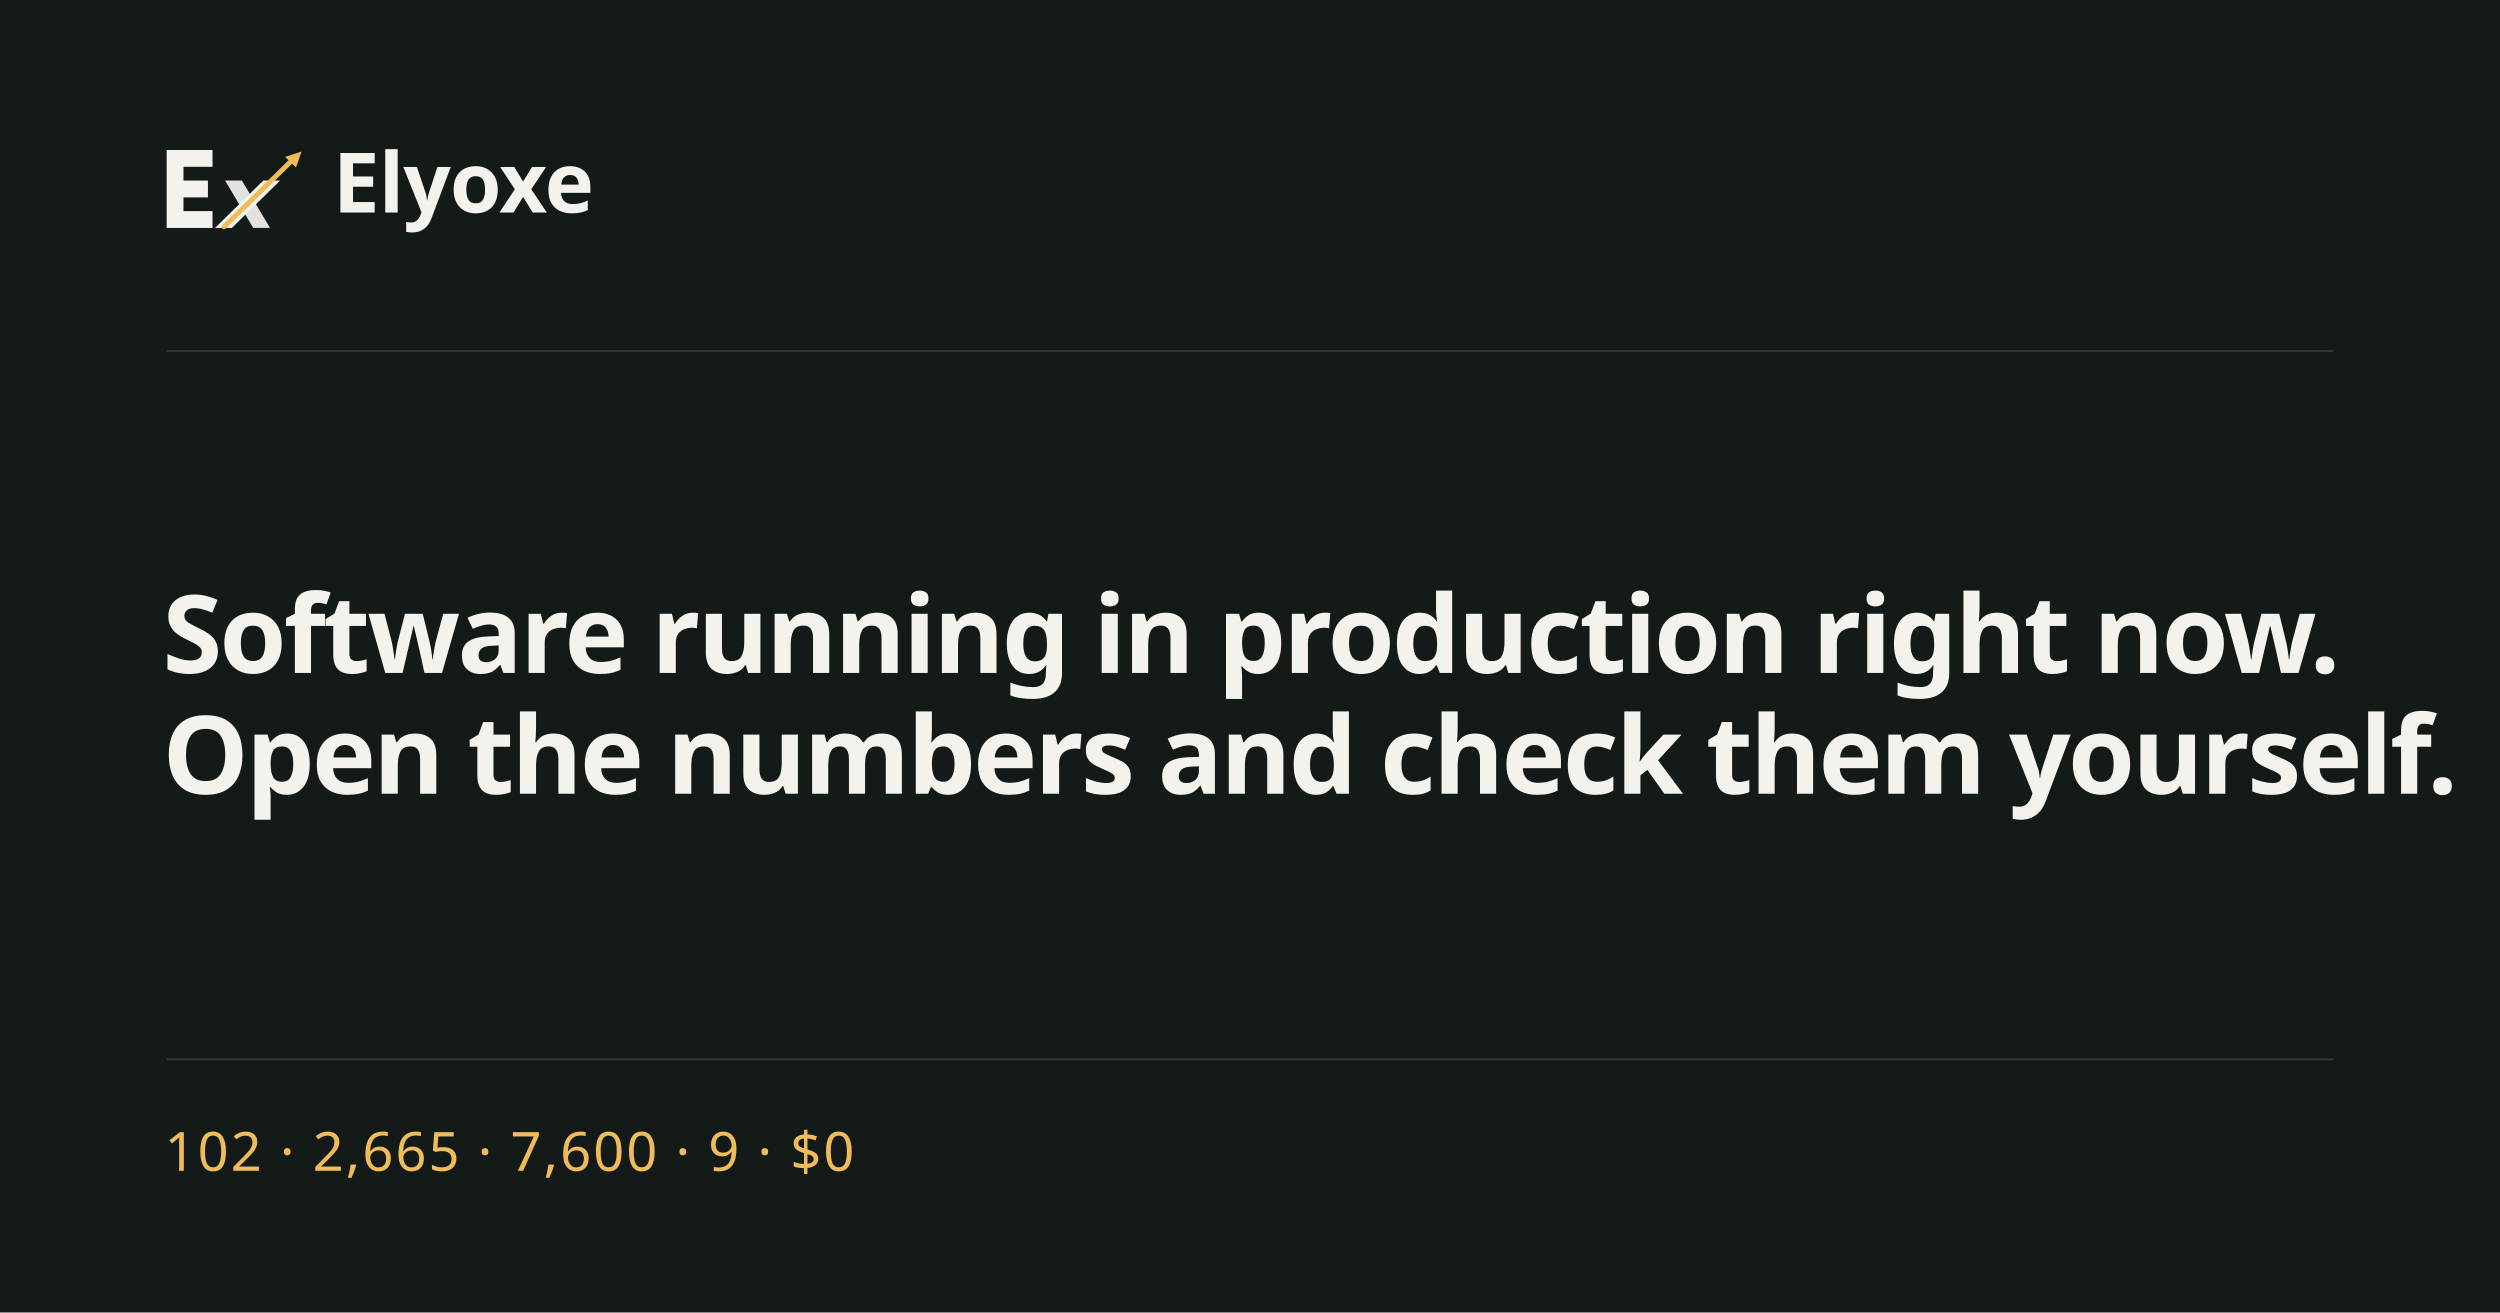
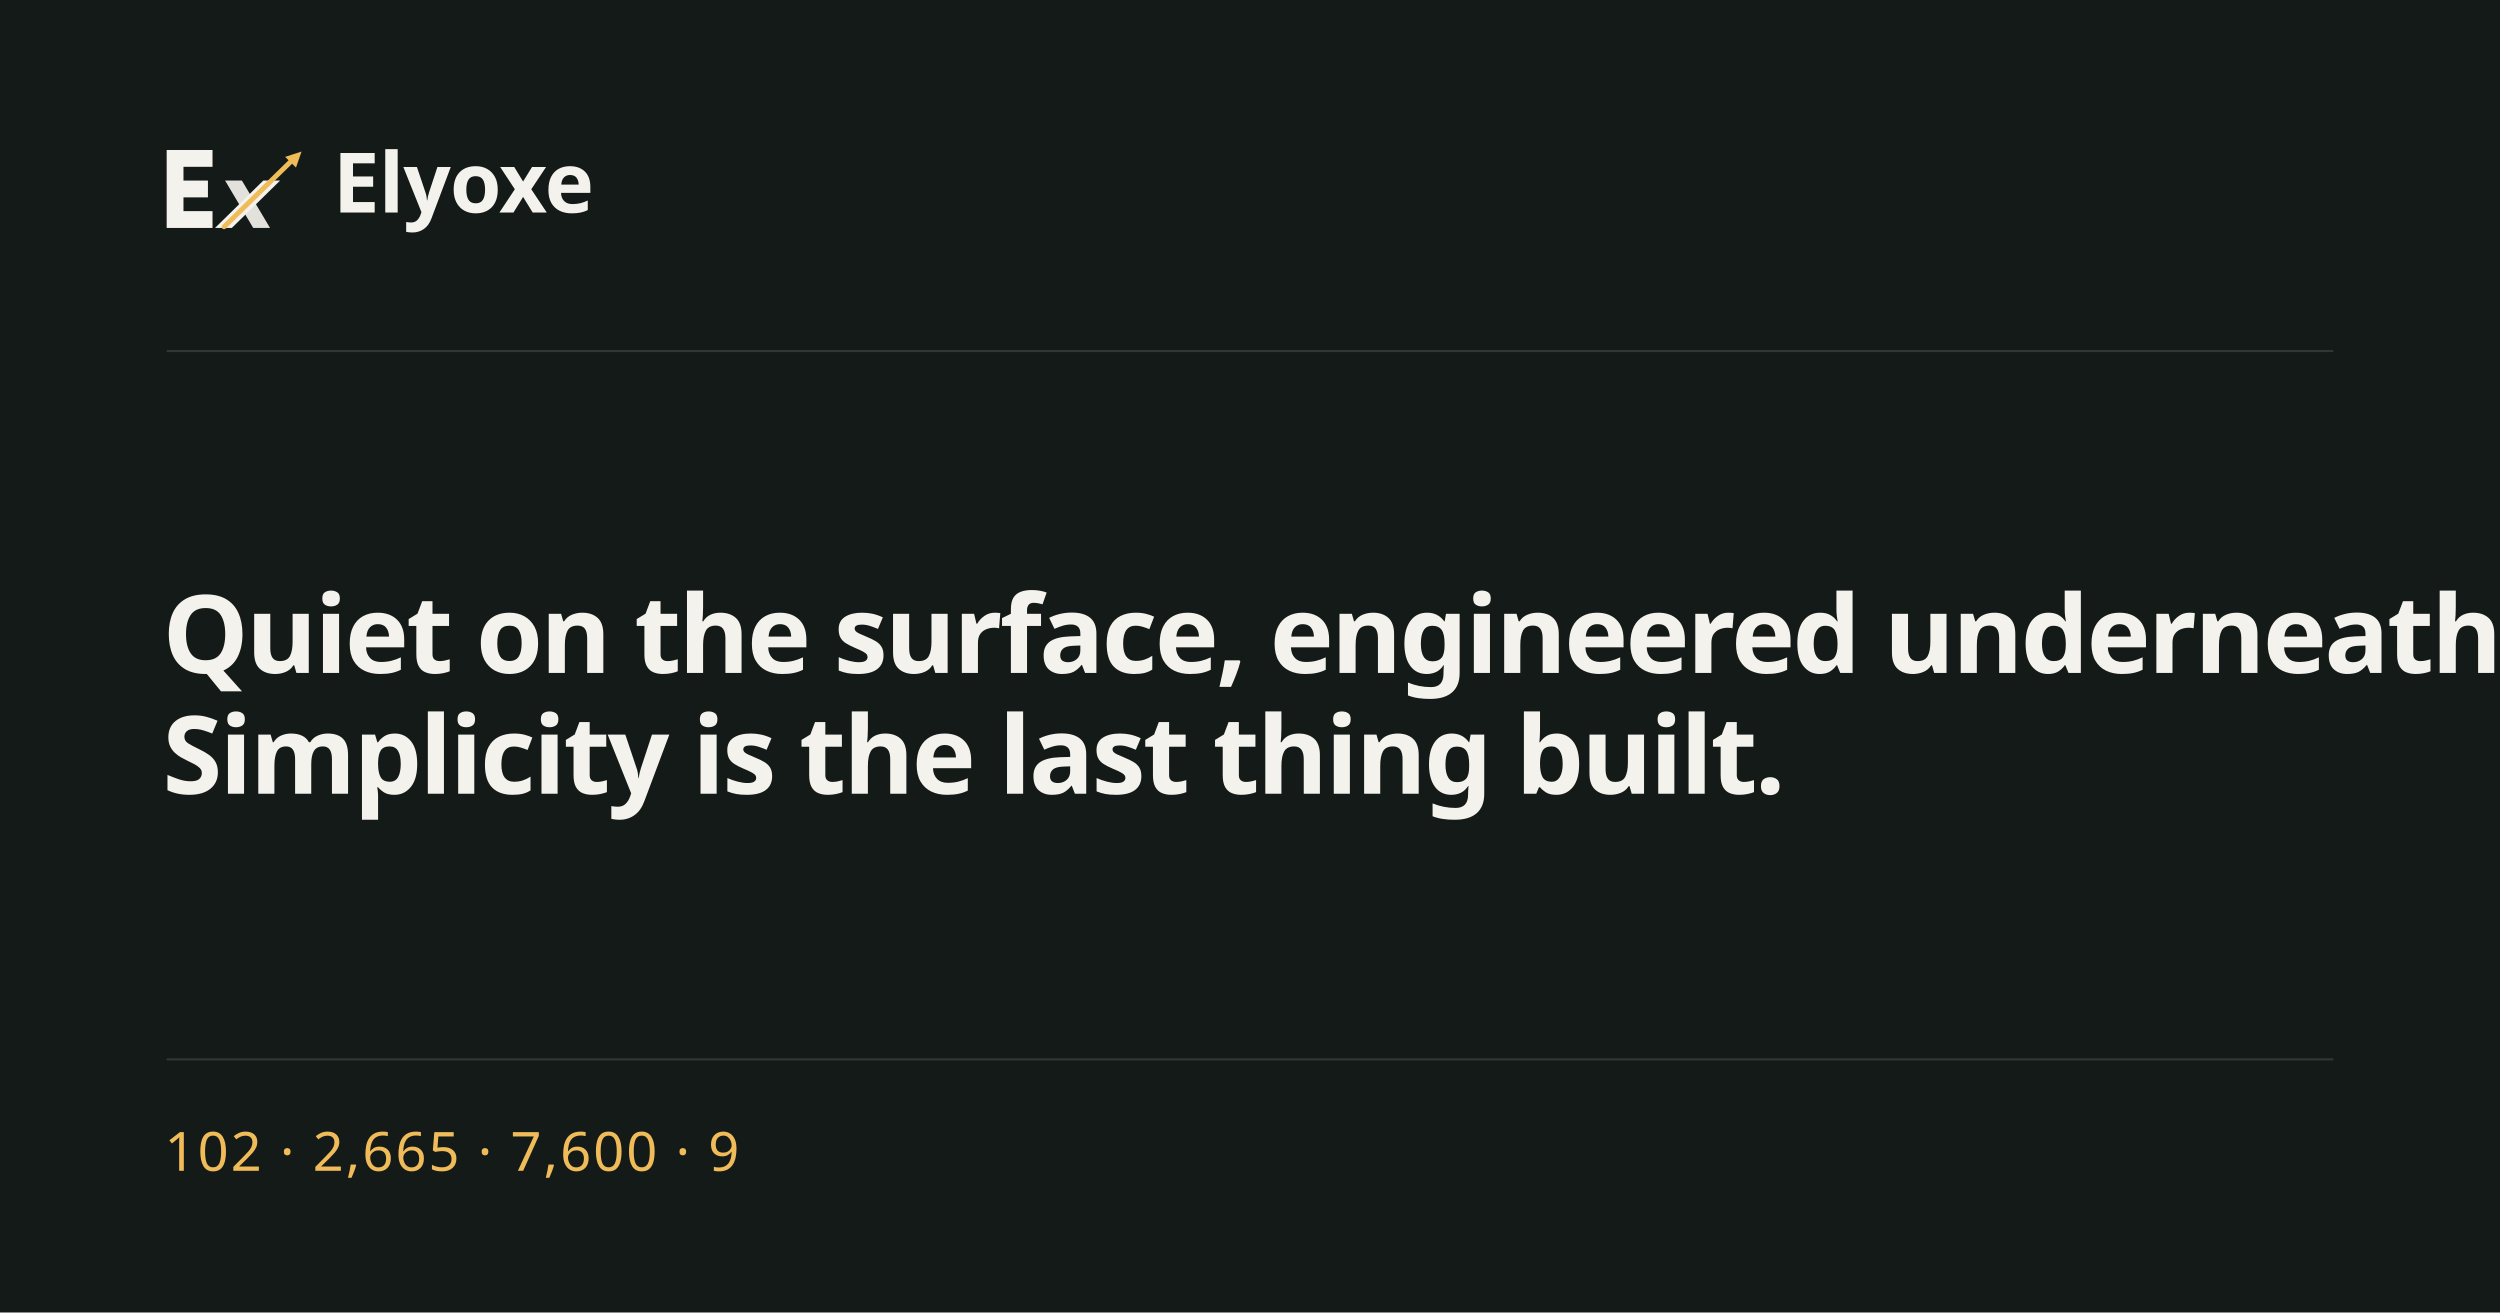
<svg xmlns="http://www.w3.org/2000/svg" width="1200" height="630" viewBox="0 0 1200 630">
  <rect width="1200" height="630" fill="#141A17" />
  <g transform="translate(74.131 52.927) scale(0.73359)">
    <path fill="#F4F2ED" d="M8 26 h30 v11 H19 v9 h16 v11 H19 v9 h19 v11 H8 z" />
    <g transform="translate(12 0) skewX(-12)">
      <path fill="#F4F2ED" d="M44 46 h11 L80 77 h-11 z" opacity=".92" />
      <path fill="#F4F2ED" d="M44 77 h11 L80 46 h-11 z" />
      <path d="M50 76 L84 34" stroke="#F0BC5A" stroke-width="3.6" stroke-linecap="round" fill="none" />
      <path fill="#F0BC5A" d="M90 27 L88.6 37.5 L80 30.5 z" />
    </g>
  </g>
  <text x="159.8" y="102" font-family="IBM Plex Sans" font-weight="700" font-size="40" letter-spacing="-0.4" fill="#F4F2ED">Elyoxe</text>
  <path d="M80 168.5 H1120" stroke="#2E3934" stroke-width="1" />
  <path d="M80 508.5 H1120" stroke="#2E3934" stroke-width="1" />
-   <text x="78" y="323" font-family="IBM Plex Sans" font-weight="700" font-size="52" letter-spacing="-1.30" fill="#F4F2ED">Software running in production right now.</text>
-   <text x="78" y="381" font-family="IBM Plex Sans" font-weight="700" font-size="52" letter-spacing="-1.30" fill="#F4F2ED">Open the numbers and check them yourself.</text>
-   <text x="79" y="562" direction="ltr" font-family="IBM Plex Mono Medium, IBM Plex Mono" font-weight="500" font-size="26" letter-spacing="1" fill="#F0BC5A">102 · 2,665 · 7,600 · 9 · $0</text>
+   <text x="78" y="323" font-family="IBM Plex Sans" font-weight="700" font-size="52" letter-spacing="-1.30" fill="#F4F2ED">Quiet on the surface, engineered underneath.</text>
+   <text x="78" y="381" font-family="IBM Plex Sans" font-weight="700" font-size="52" letter-spacing="-1.30" fill="#F4F2ED">Simplicity is the last thing built.</text>
+   <text x="79" y="562" direction="ltr" font-family="IBM Plex Mono Medium, IBM Plex Mono" font-weight="500" font-size="26" letter-spacing="1" fill="#F0BC5A">102 · 2,665 · 7,600 · 9</text>
</svg>
